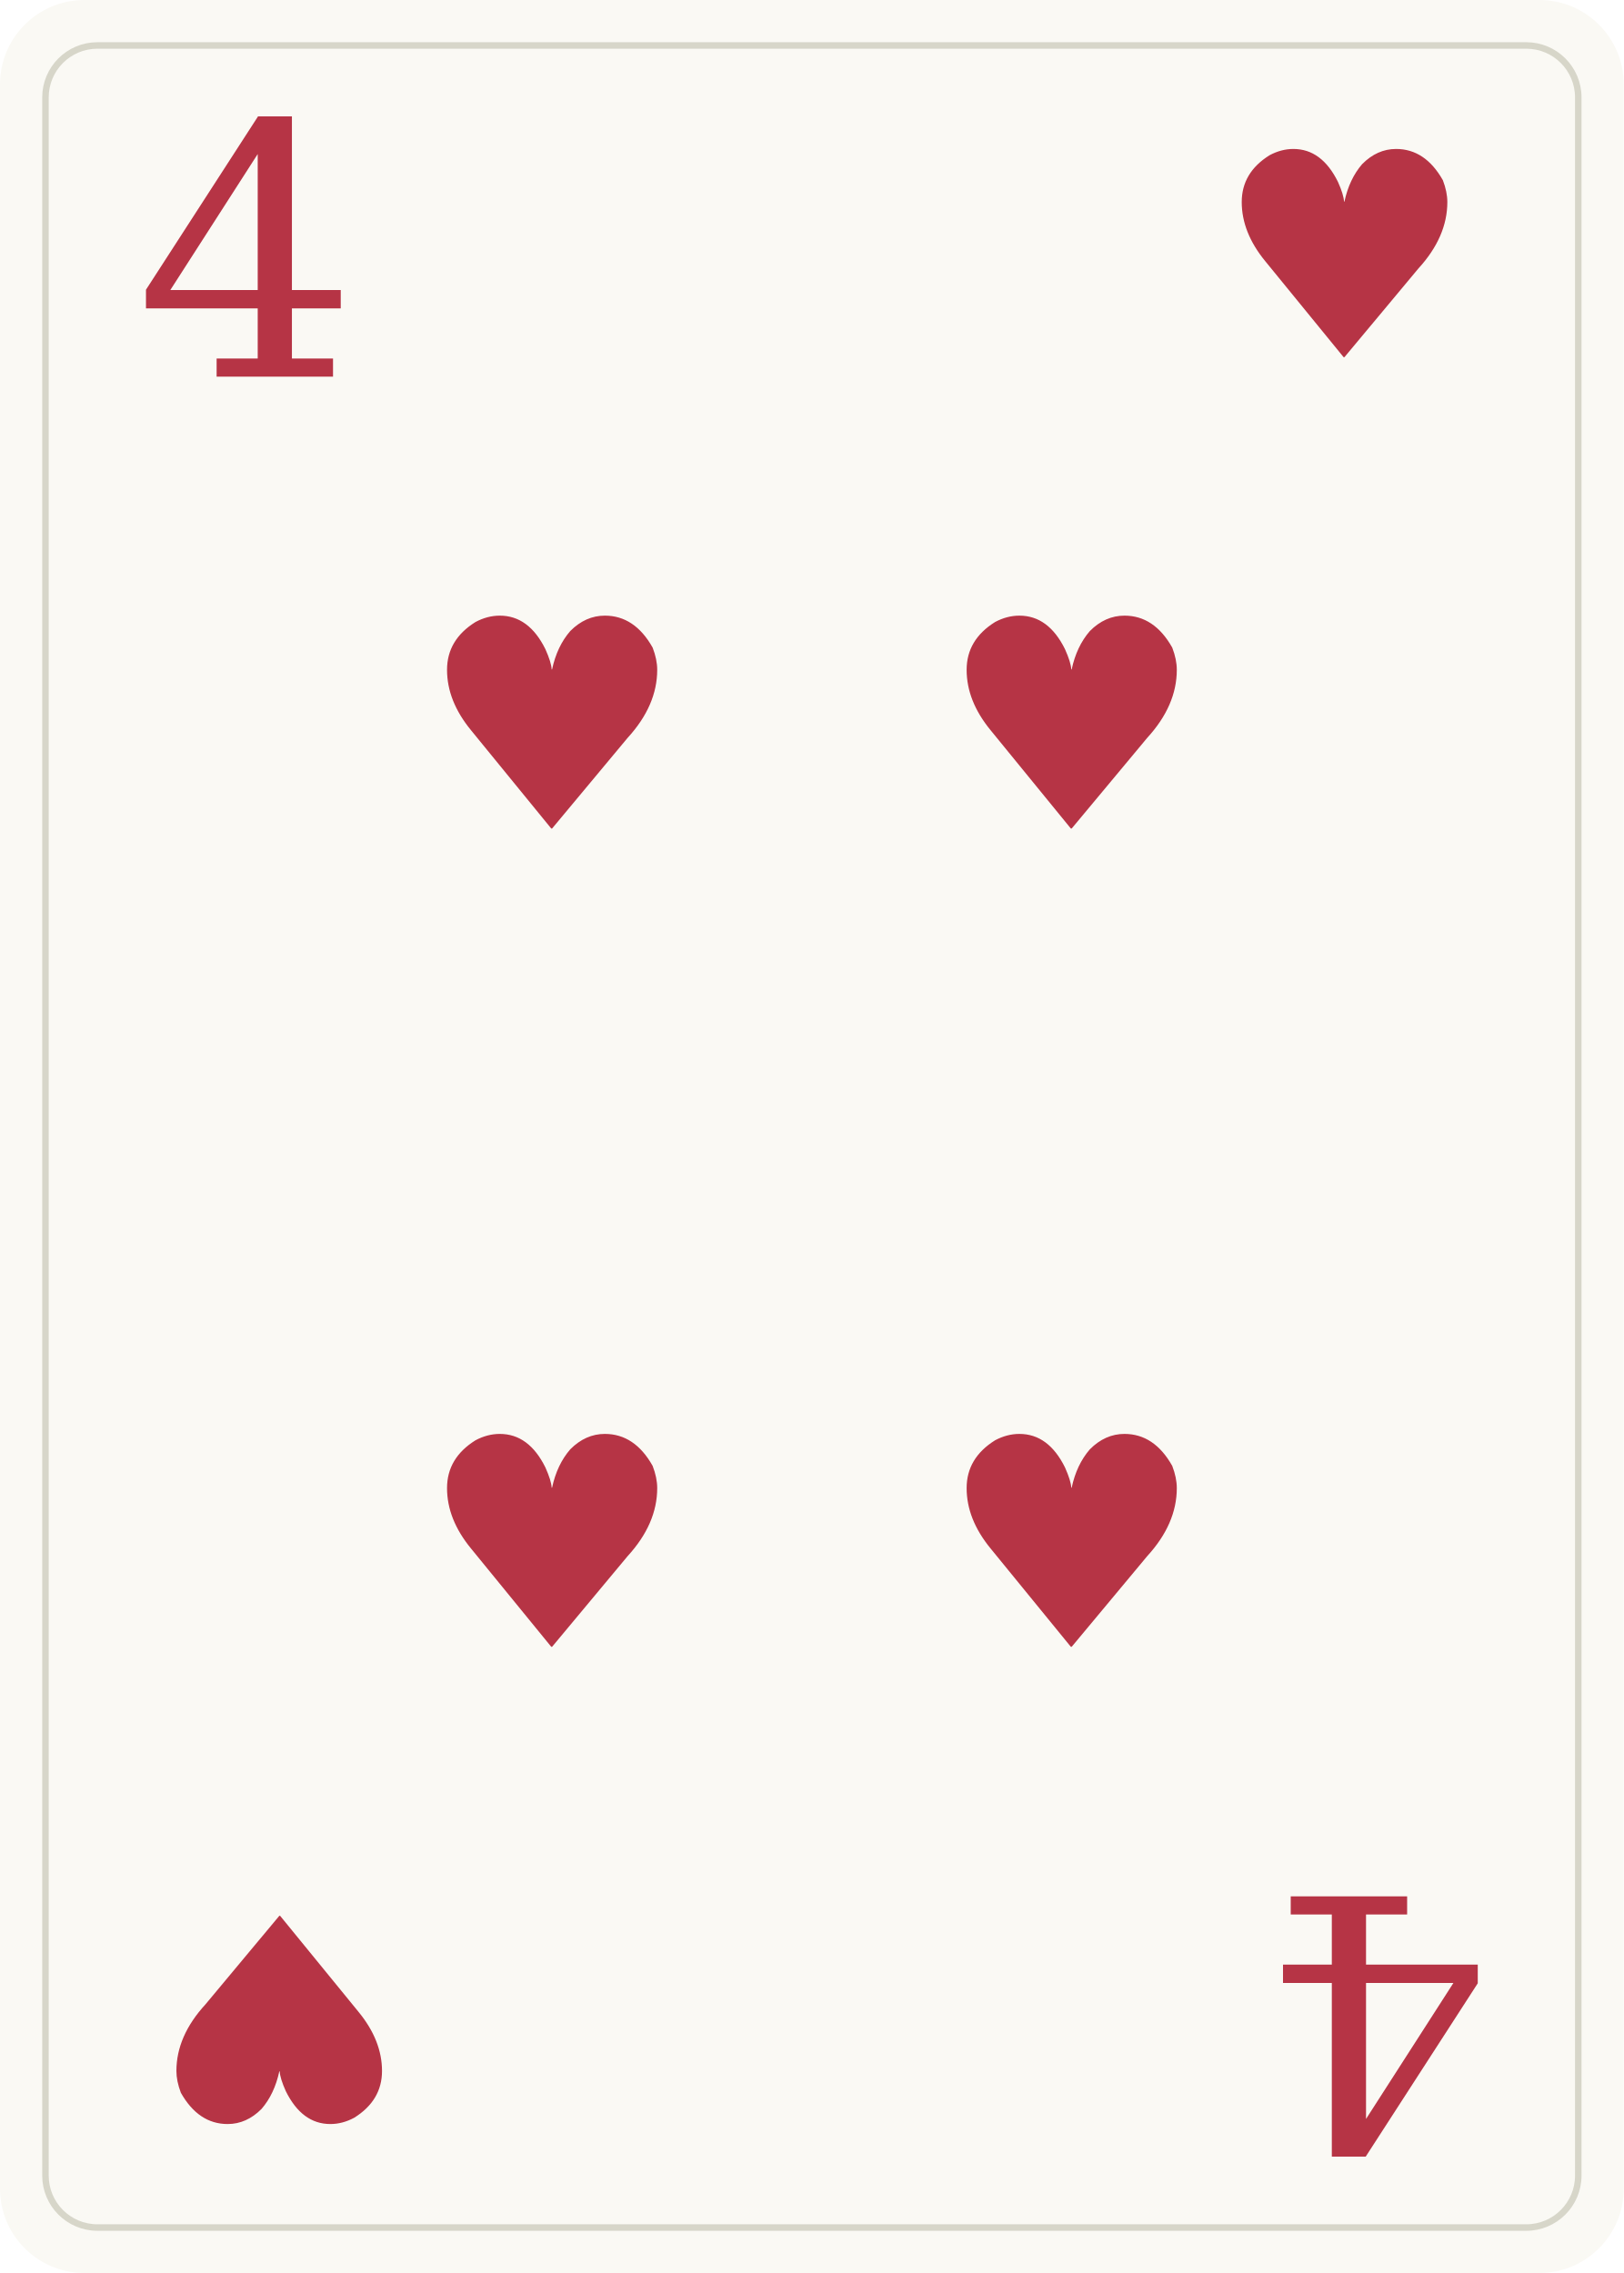
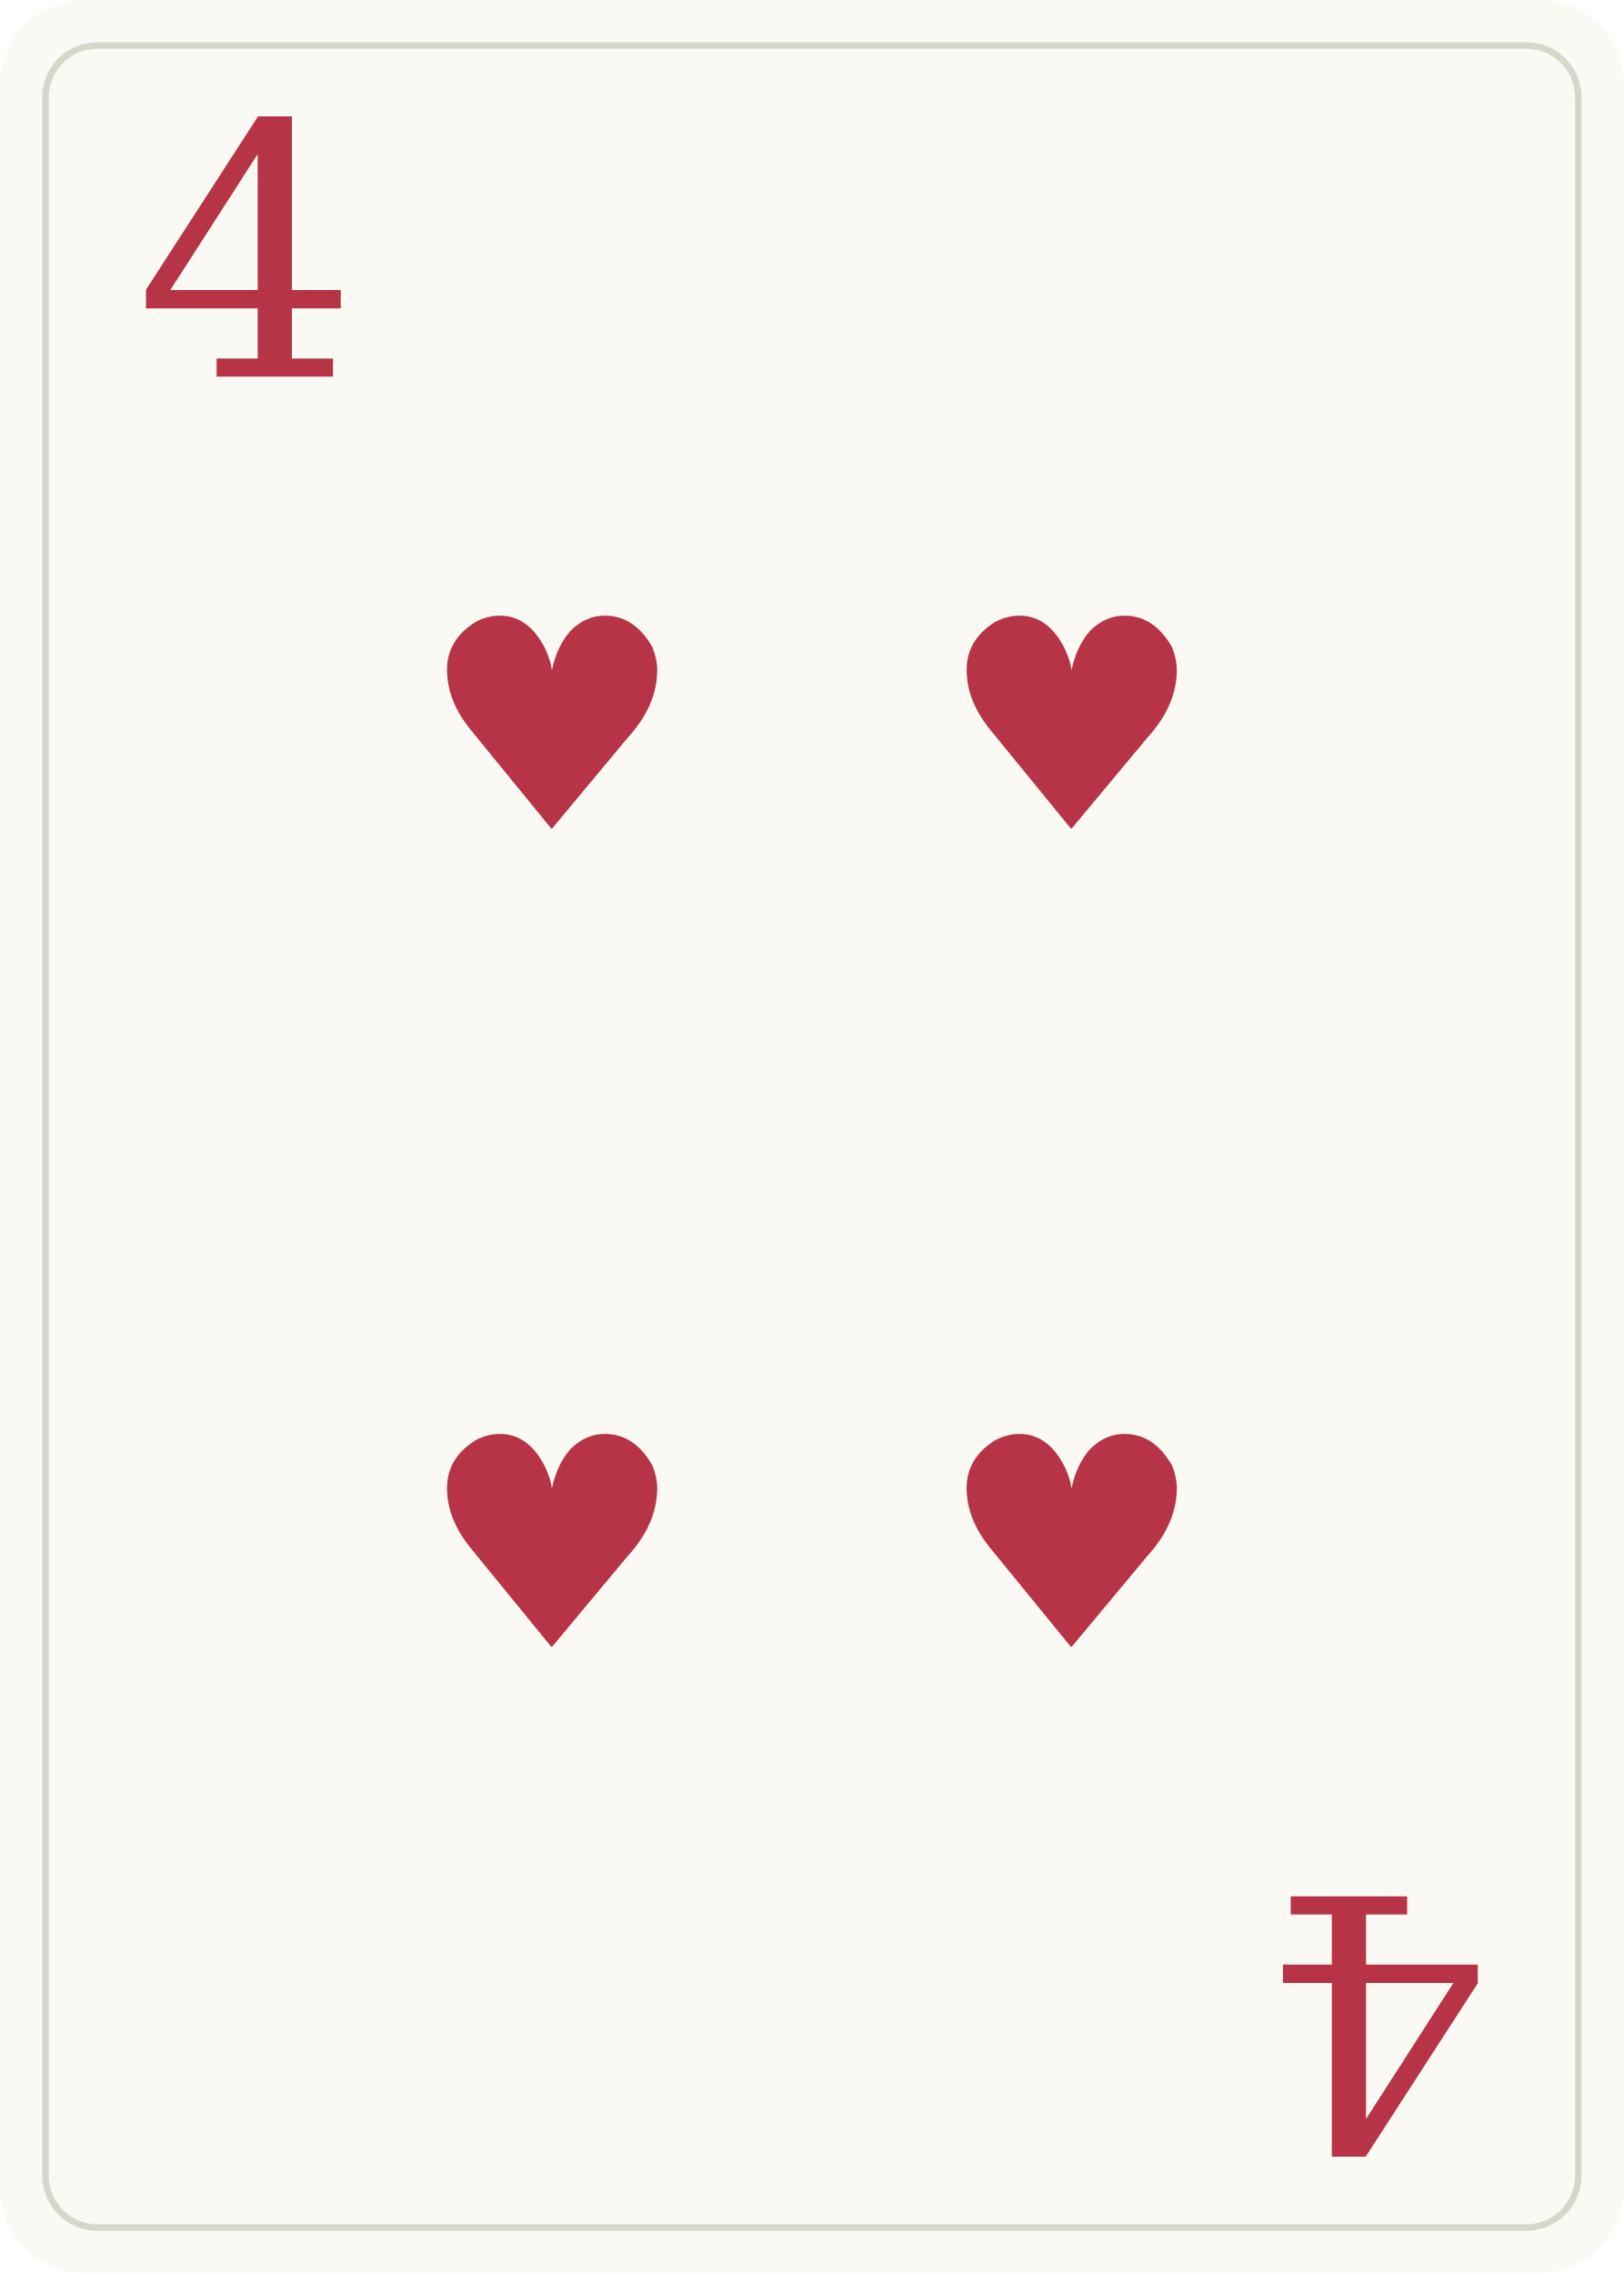
<svg xmlns="http://www.w3.org/2000/svg" width="250" height="350" viewBox="0 0 250 350">
  <rect width="250" height="350" rx="13" fill="#faf9f4" />
  <rect x="7" y="7" width="236" height="336" rx="8" fill="none" stroke="#d7d6c9" />
  <g fill="#b63445" font-family="Georgia,DejaVu Serif,serif" text-anchor="middle">
    <text x="38" y="58" font-size="54">4</text>
-     <text x="207" y="55" font-size="44">♥</text>
    <g transform="rotate(180 125 175)">
      <text x="38" y="58" font-size="54">4</text>
-       <text x="207" y="55" font-size="44">♥</text>
    </g>
    <text x="85" y="112" dominant-baseline="central" font-size="45">♥</text>
    <text x="165" y="112" dominant-baseline="central" font-size="45">♥</text>
    <text x="85" y="238" dominant-baseline="central" font-size="45">♥</text>
    <text x="165" y="238" dominant-baseline="central" font-size="45">♥</text>
  </g>
</svg>
